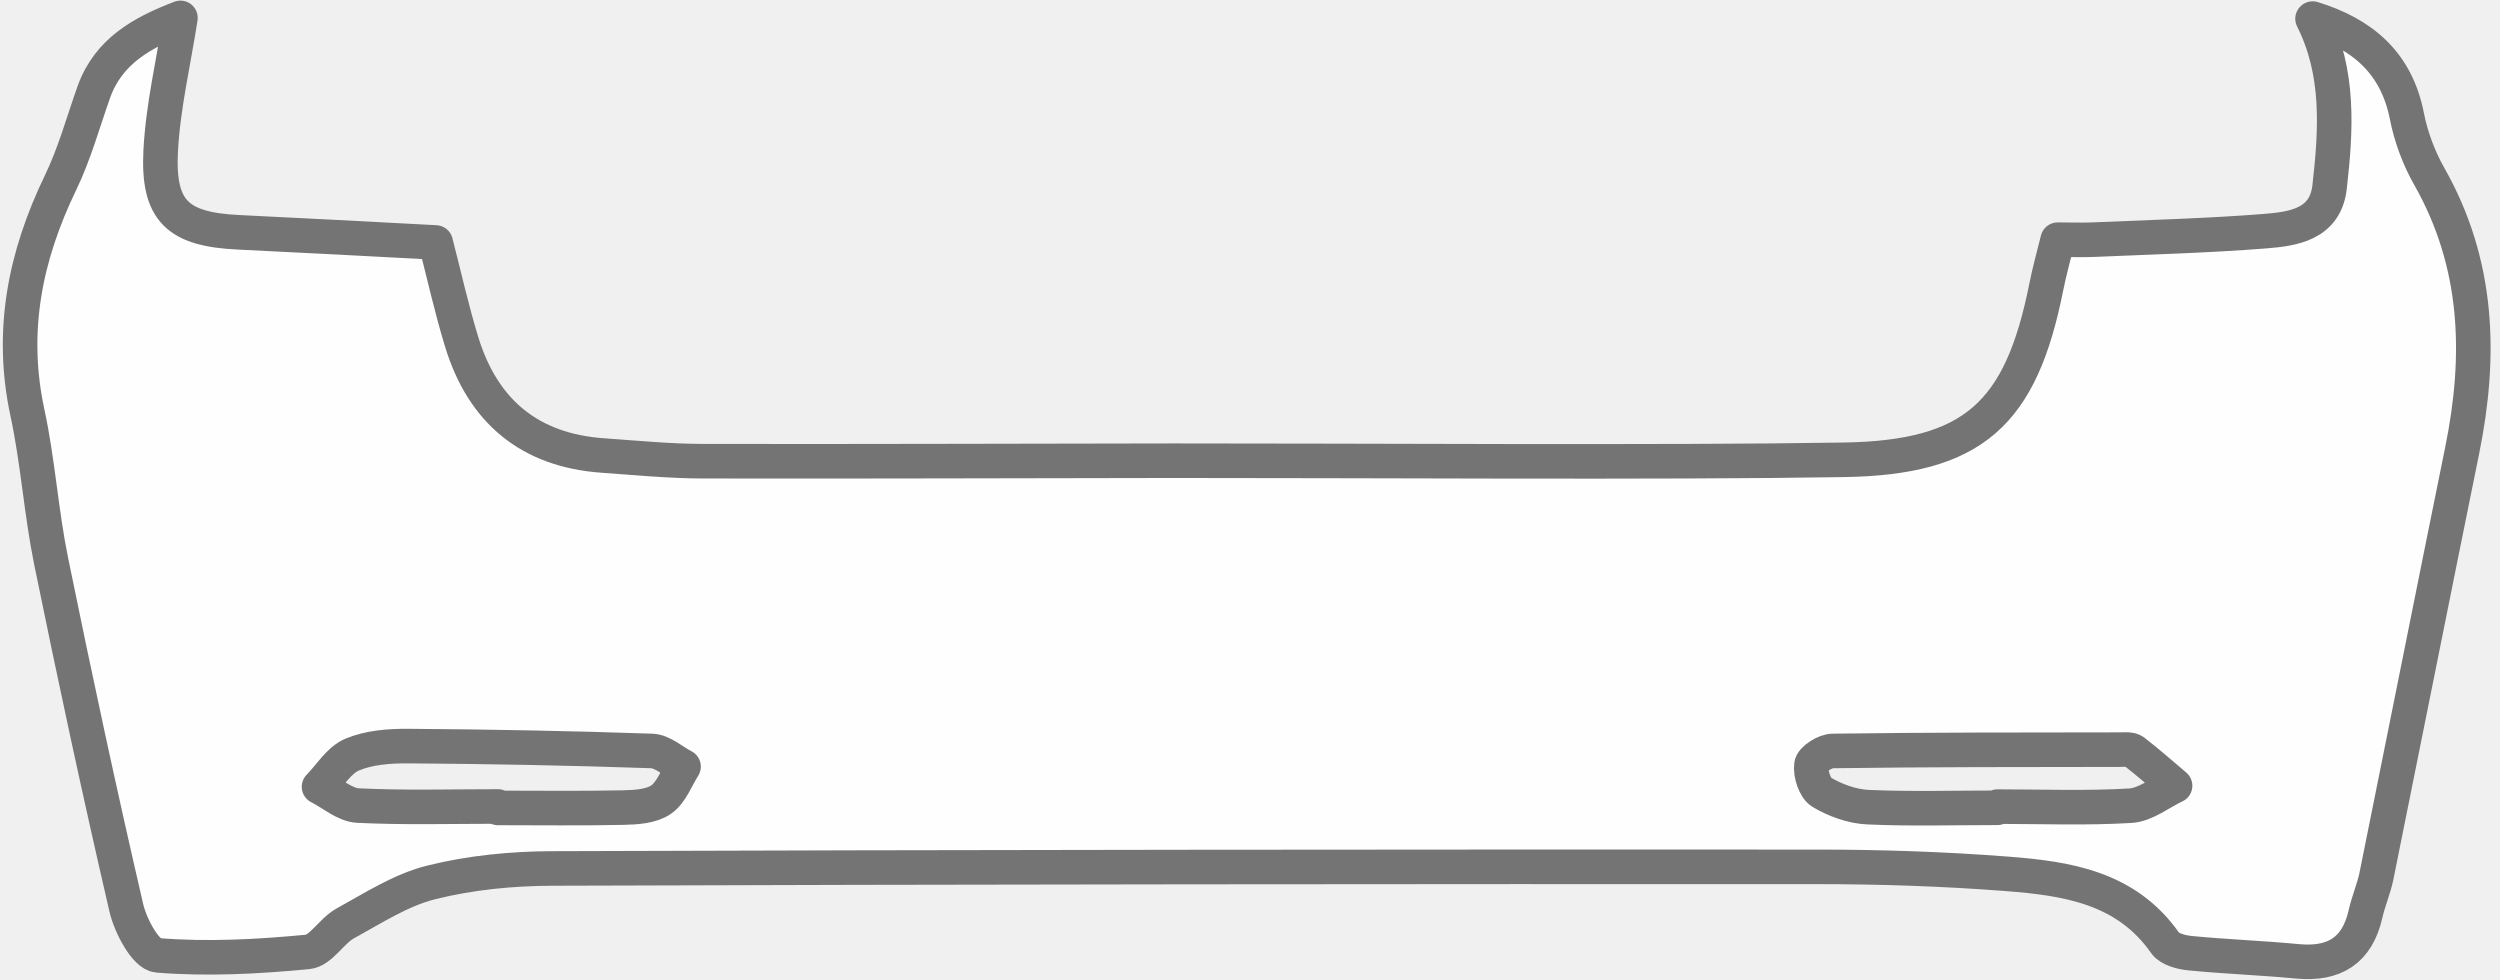
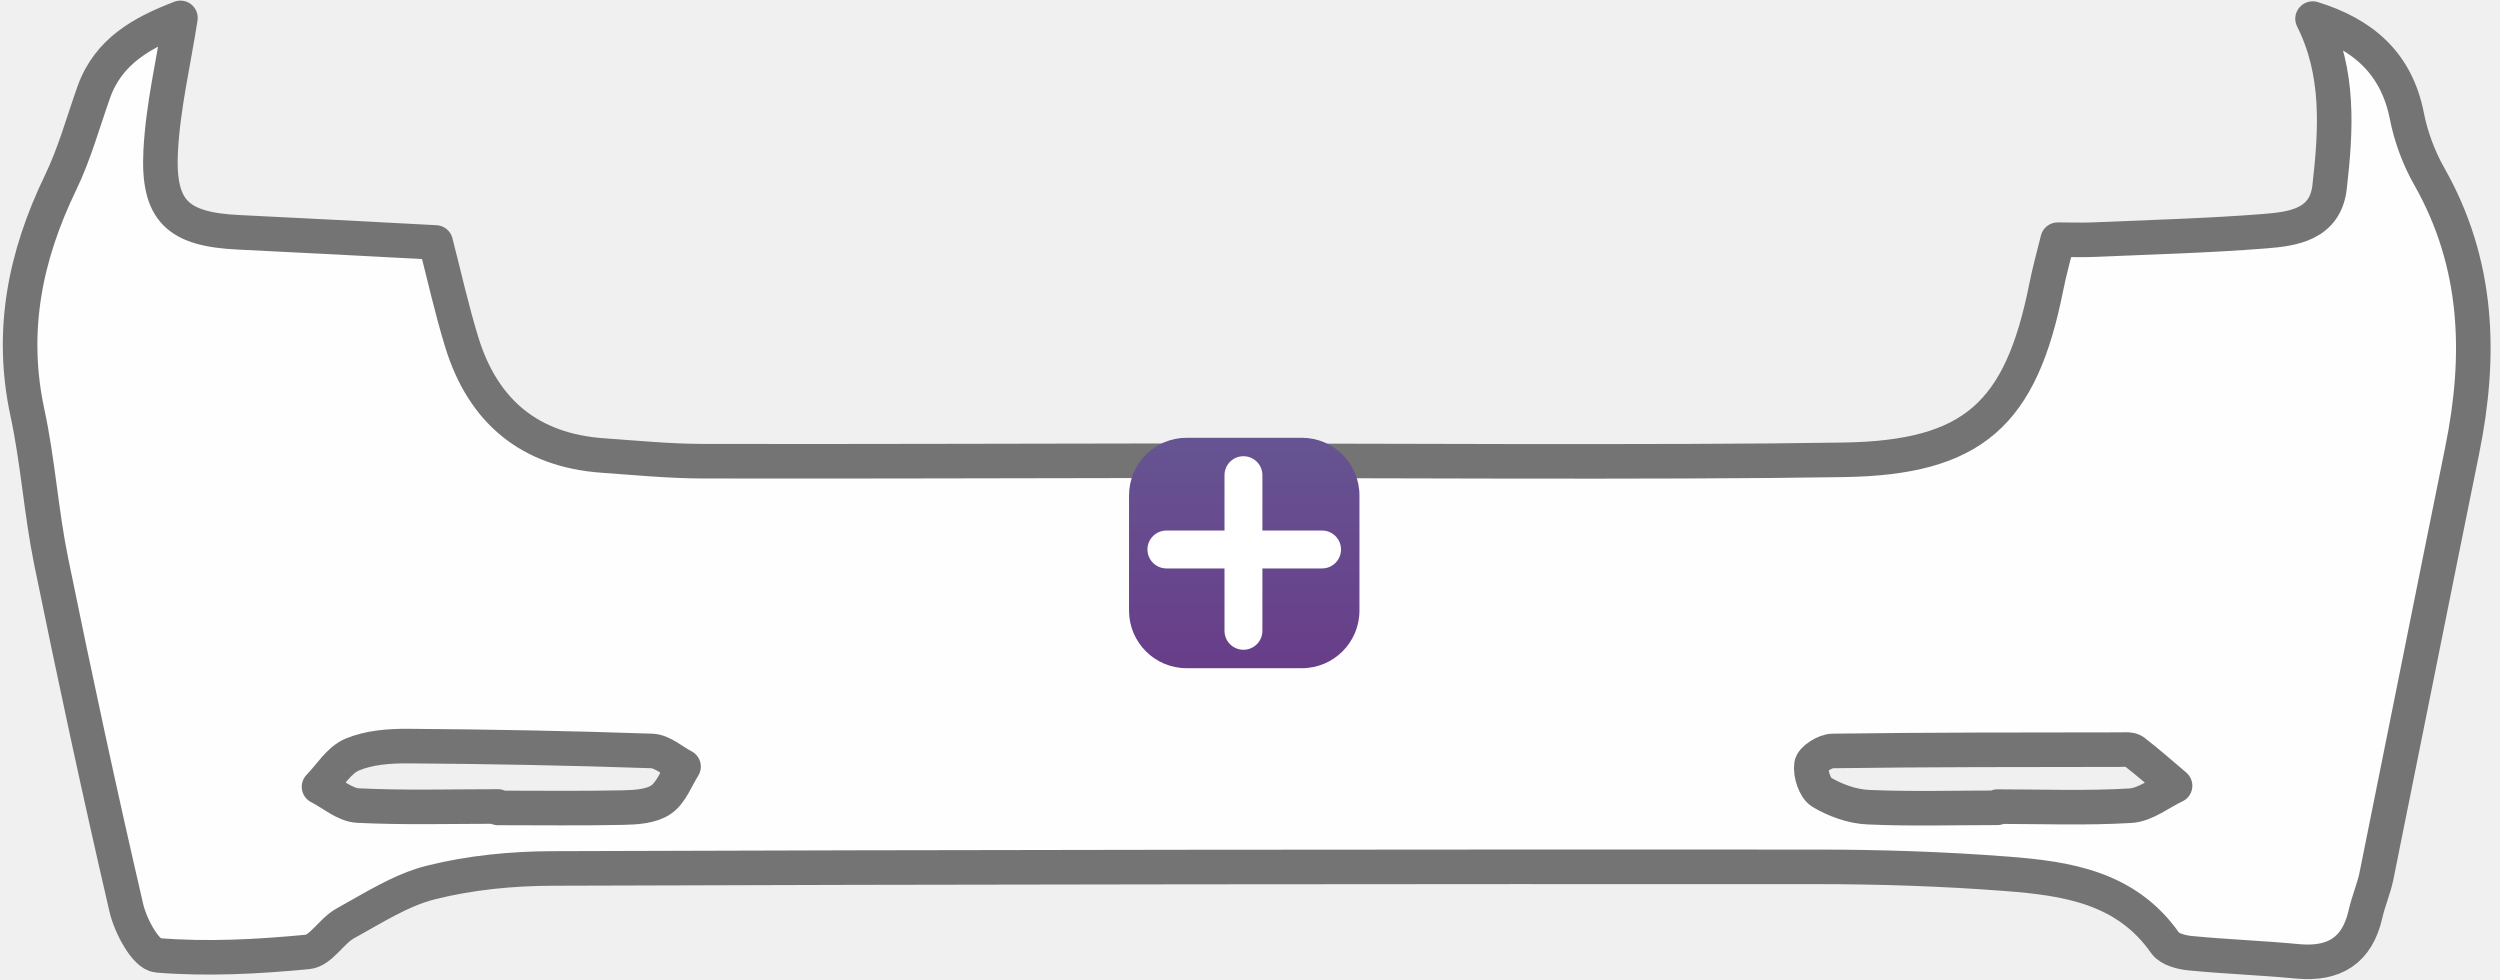
<svg xmlns="http://www.w3.org/2000/svg" width="217" height="85" viewBox="0 0 217 85" fill="none">
-   <path d="M200.74 1.614C205.016 2.93 208.005 5.418 208.917 10.074C209.273 11.886 209.955 13.715 210.867 15.322C215.155 22.882 215.396 30.865 213.711 39.126C211.211 51.421 208.766 63.733 206.278 76.028C206.054 77.139 205.577 78.208 205.33 79.319C204.611 82.52 202.606 83.746 199.418 83.444C196.314 83.148 193.198 83.039 190.106 82.737C189.351 82.665 188.319 82.399 187.938 81.856C184.557 77.019 179.388 76.246 174.17 75.847C168.687 75.424 163.174 75.243 157.673 75.243C125.118 75.225 80.487 75.261 47.926 75.382C44.424 75.394 40.837 75.744 37.443 76.59C34.81 77.242 32.389 78.824 29.955 80.159C28.765 80.817 27.848 82.526 26.694 82.628C22.376 83.039 17.992 83.275 13.681 82.924C12.642 82.84 11.326 80.358 10.963 78.794C8.645 68.794 6.489 58.752 4.436 48.697C3.566 44.434 3.294 40.05 2.376 35.799C0.861 28.745 2.171 22.242 5.251 15.865C6.465 13.359 7.207 10.63 8.143 7.991C9.424 4.404 12.401 2.809 15.662 1.553C15.064 5.412 14.146 9.247 13.947 13.117C13.681 18.347 15.444 19.917 20.728 20.165C26.41 20.436 32.087 20.744 37.817 21.046C38.566 23.951 39.212 26.873 40.088 29.724C41.936 35.714 45.988 39.09 52.316 39.537C55.209 39.742 58.107 40.026 61.006 40.032C74.617 40.062 88.234 40.002 101.845 39.989C117.22 39.977 144.684 40.171 160.052 39.911C171.296 39.73 175.42 35.925 177.612 24.935C177.884 23.552 178.271 22.188 178.609 20.805C179.786 20.805 180.722 20.841 181.652 20.805C186.628 20.587 191.61 20.46 196.574 20.068C199.038 19.875 201.833 19.488 202.208 16.245C202.769 11.294 203.089 6.306 200.728 1.626H200.734L200.74 1.614ZM173.373 70.116V70.014C177.226 70.014 181.085 70.165 184.919 69.935C186.242 69.857 187.504 68.806 188.796 68.202C187.612 67.194 186.441 66.161 185.209 65.213C184.925 65.002 184.406 65.068 183.983 65.068C175.68 65.08 167.377 65.068 159.08 65.183C158.421 65.183 157.292 65.901 157.232 66.397C157.129 67.163 157.528 68.419 158.126 68.77C159.315 69.47 160.771 70.002 162.141 70.062C165.879 70.231 169.635 70.116 173.379 70.116H173.373ZM43.222 70.002V70.128C46.857 70.128 50.486 70.177 54.122 70.098C55.233 70.074 56.543 69.99 57.389 69.404C58.27 68.788 58.705 67.526 59.333 66.541C58.415 66.07 57.509 65.219 56.573 65.183C49.532 64.941 42.479 64.808 35.432 64.76C33.796 64.748 32.032 64.881 30.559 65.503C29.418 65.986 28.639 67.332 27.691 68.293C28.82 68.86 29.931 69.869 31.084 69.923C35.124 70.122 39.176 70.002 43.228 70.002H43.222Z" fill="#FEFEFE" stroke="#747474" stroke-width="3" stroke-linecap="round" stroke-linejoin="round" />
+   <path d="M200.74 1.614C205.016 2.93 208.005 5.418 208.917 10.074C209.273 11.886 209.955 13.715 210.867 15.322C215.155 22.882 215.396 30.865 213.711 39.126C211.211 51.421 208.766 63.733 206.278 76.028C206.054 77.139 205.577 78.208 205.33 79.319C204.611 82.52 202.606 83.746 199.418 83.444C196.314 83.148 193.198 83.039 190.106 82.737C189.352 82.665 188.319 82.399 187.938 81.856C184.557 77.019 179.388 76.246 174.17 75.847C168.687 75.424 163.174 75.243 157.673 75.243C125.118 75.225 80.487 75.261 47.926 75.382C44.424 75.394 40.837 75.744 37.443 76.59C34.81 77.242 32.389 78.824 29.955 80.159C28.765 80.817 27.848 82.526 26.694 82.628C22.376 83.039 17.992 83.275 13.681 82.924C12.642 82.84 11.326 80.358 10.963 78.794C8.645 68.794 6.489 58.752 4.436 48.697C3.566 44.434 3.294 40.05 2.376 35.799C0.861 28.745 2.171 22.242 5.251 15.865C6.465 13.359 7.207 10.63 8.143 7.991C9.424 4.404 12.401 2.809 15.662 1.553C15.064 5.412 14.146 9.247 13.947 13.117C13.681 18.347 15.444 19.917 20.728 20.165C26.41 20.436 32.087 20.744 37.817 21.046C38.566 23.951 39.212 26.873 40.088 29.724C41.936 35.714 45.988 39.09 52.316 39.537C55.209 39.742 58.107 40.026 61.006 40.032C74.617 40.062 88.234 40.002 101.845 39.989C117.22 39.977 144.684 40.171 160.052 39.911C171.296 39.73 175.42 35.925 177.612 24.935C177.884 23.552 178.271 22.188 178.609 20.805C179.786 20.805 180.722 20.841 181.652 20.805C186.628 20.587 191.61 20.46 196.574 20.068C199.038 19.875 201.833 19.488 202.208 16.245C202.769 11.294 203.089 6.306 200.728 1.626H200.734L200.74 1.614ZM173.373 70.116V70.014C177.226 70.014 181.085 70.165 184.919 69.935C186.242 69.857 187.504 68.806 188.796 68.202C187.612 67.194 186.441 66.161 185.209 65.213C184.925 65.002 184.406 65.068 183.983 65.068C175.68 65.08 167.377 65.068 159.08 65.183C158.421 65.183 157.292 65.901 157.232 66.397C157.129 67.163 157.528 68.419 158.126 68.77C159.315 69.47 160.771 70.002 162.141 70.062C165.879 70.231 169.635 70.116 173.379 70.116H173.373ZM43.222 70.002V70.128C46.857 70.128 50.486 70.177 54.122 70.098C55.233 70.074 56.543 69.99 57.389 69.404C58.27 68.788 58.705 67.526 59.333 66.541C58.415 66.07 57.509 65.219 56.573 65.183C49.532 64.941 42.479 64.808 35.432 64.76C33.796 64.748 32.032 64.881 30.559 65.503C29.418 65.986 28.639 67.332 27.691 68.293C28.82 68.86 29.931 69.869 31.084 69.923C35.124 70.122 39.176 70.002 43.228 70.002H43.222Z" fill="#FEFEFE" stroke="#747474" stroke-width="3" stroke-linecap="round" stroke-linejoin="round" />
+   <rect x="98" y="38" width="20" height="20" rx="5" fill="url(#paint0_linear_197_71)" />
+   <path d="M114.755 46.051L109.576 46.051L109.576 41.245C109.576 40.336 108.839 39.6 107.931 39.6C107.023 39.6 106.287 40.336 106.287 41.245V46.051L101.245 46.051C100.337 46.051 99.6 46.787 99.6 47.696C99.601 48.604 100.337 49.34 101.245 49.34H106.287V54.755C106.287 55.664 107.023 56.4 107.931 56.4C108.84 56.4 109.576 55.664 109.576 54.756V49.34H114.756C115.664 49.34 116.4 48.604 116.4 47.696C116.401 46.787 115.664 46.051 114.755 46.051Z" fill="white" />
+   <defs>
+     <linearGradient id="paint0_linear_197_71" x1="108" y1="38" x2="108" y2="58" gradientUnits="userSpaceOnUse">
+       <stop stop-color="#665492" />
+       <stop offset="1" stop-color="#683D89" />
+     </linearGradient>
+   </defs>
</svg>
